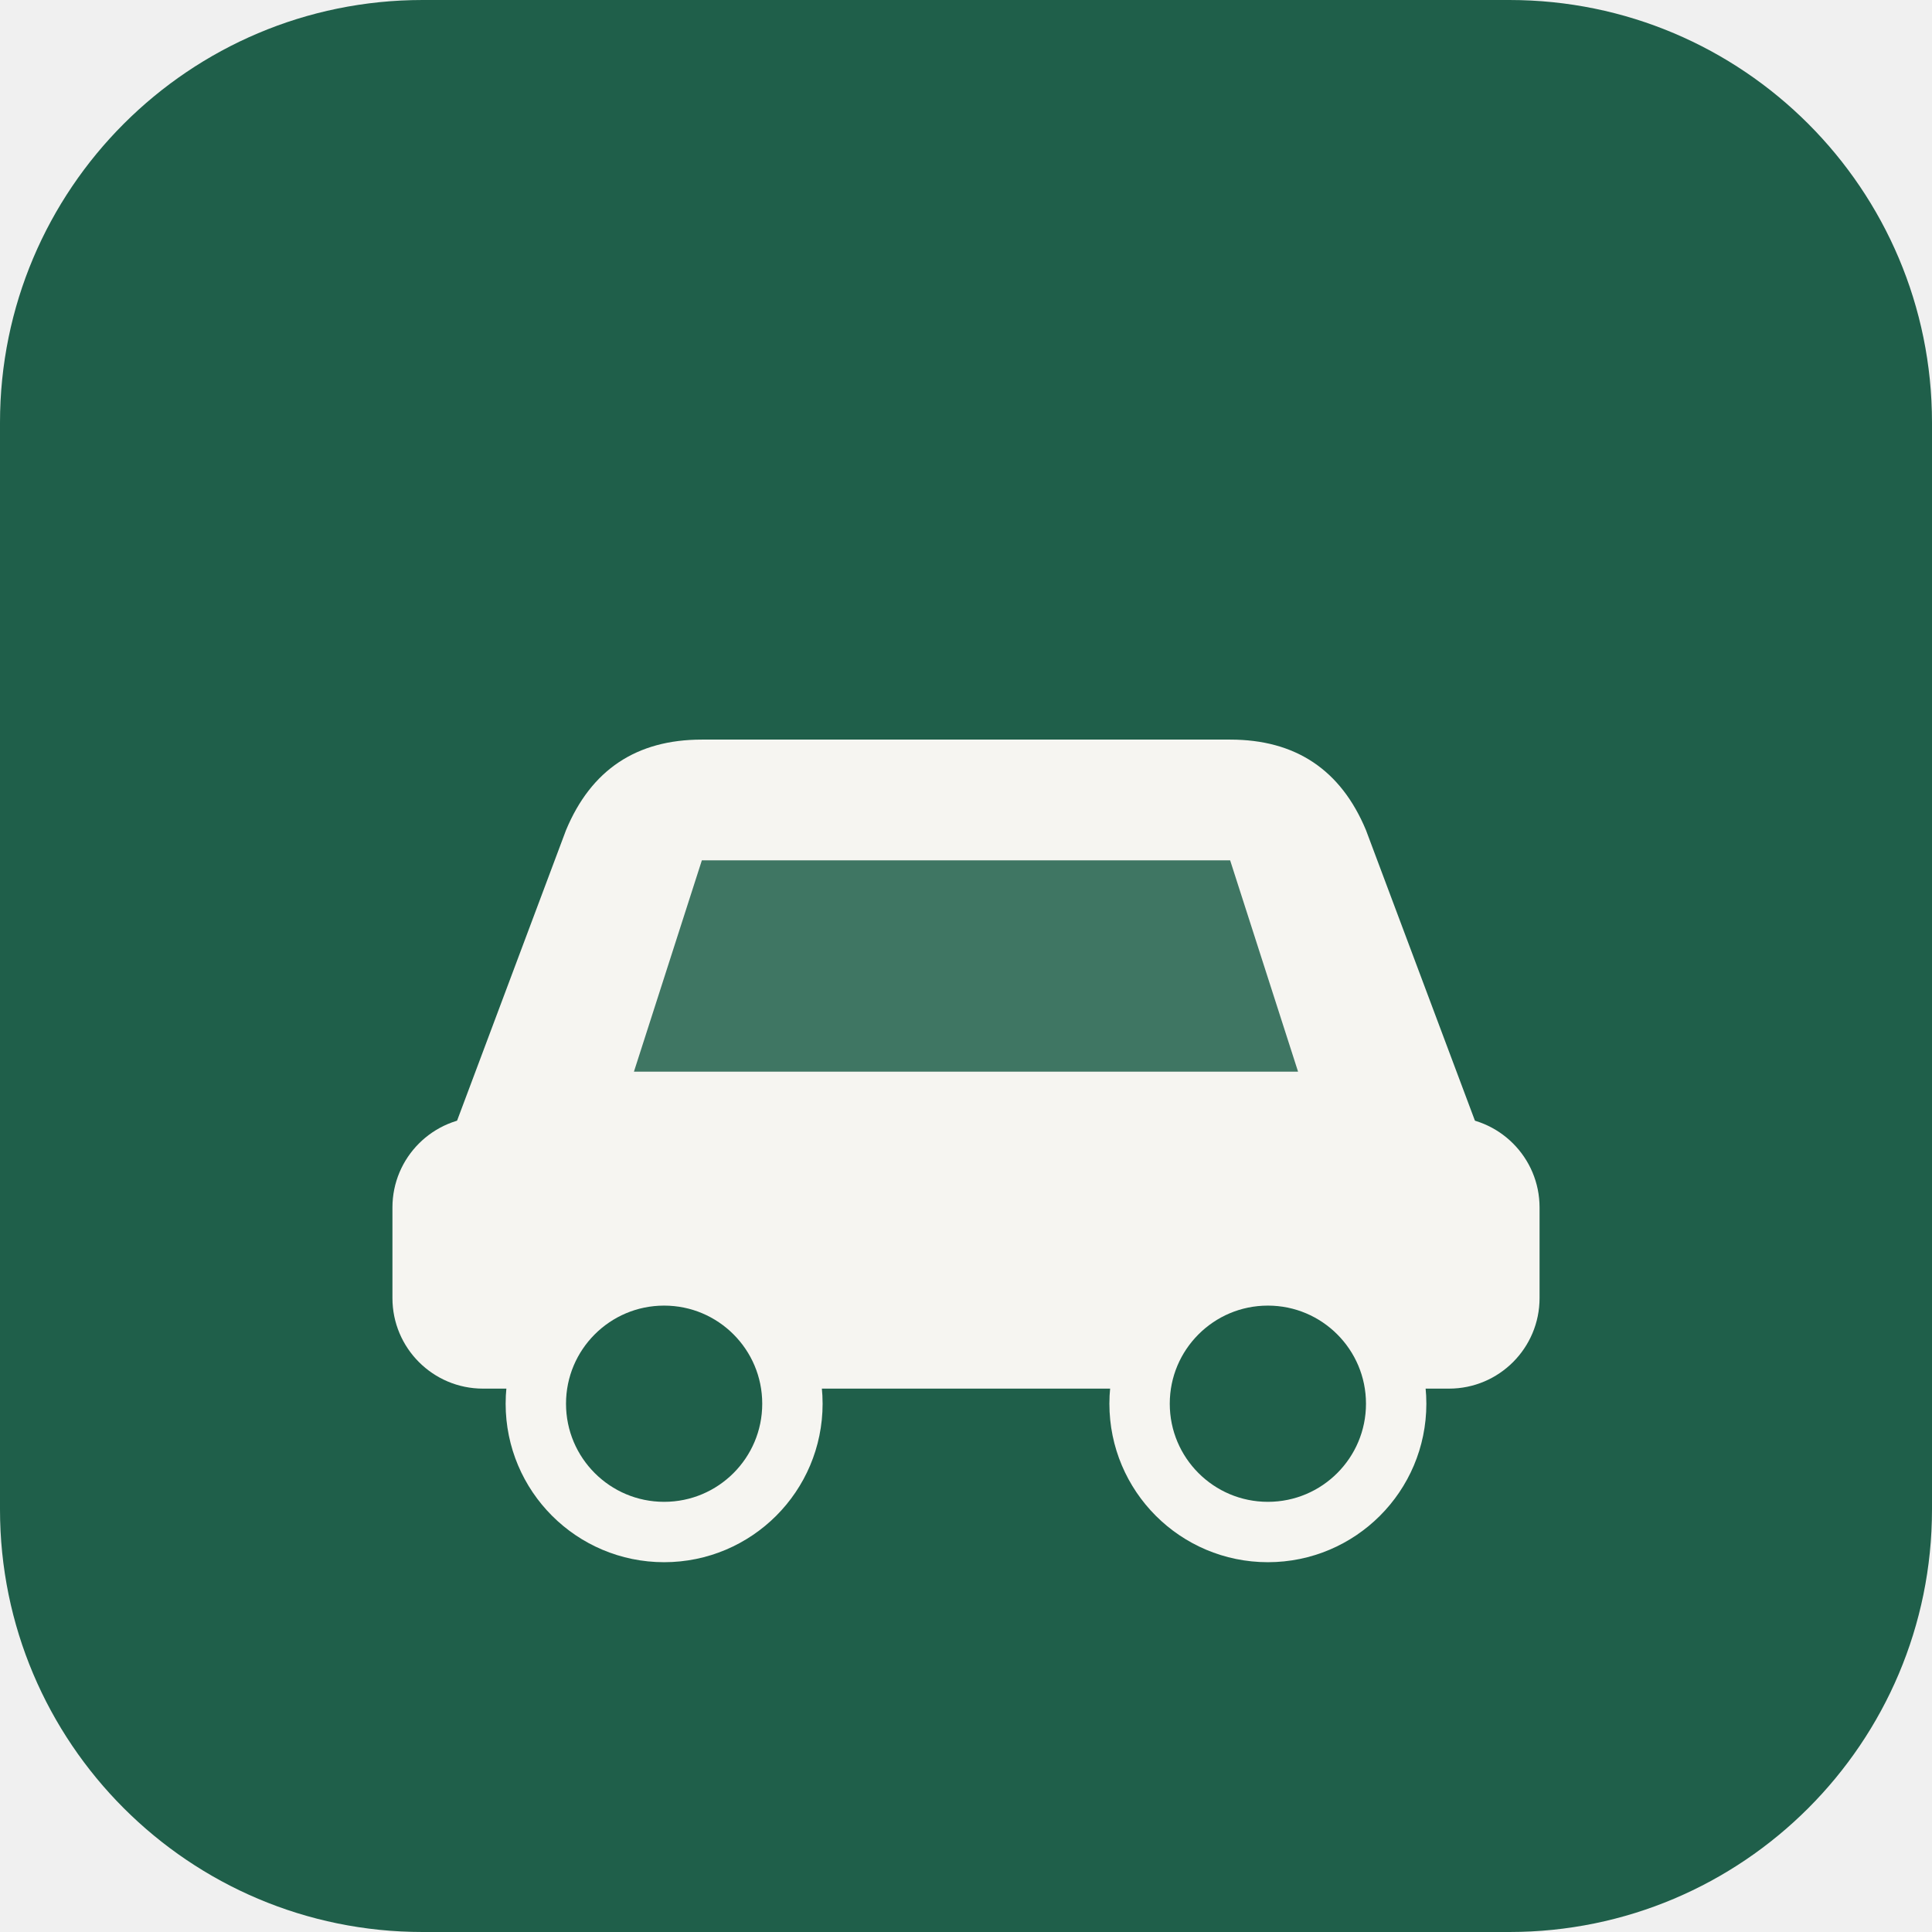
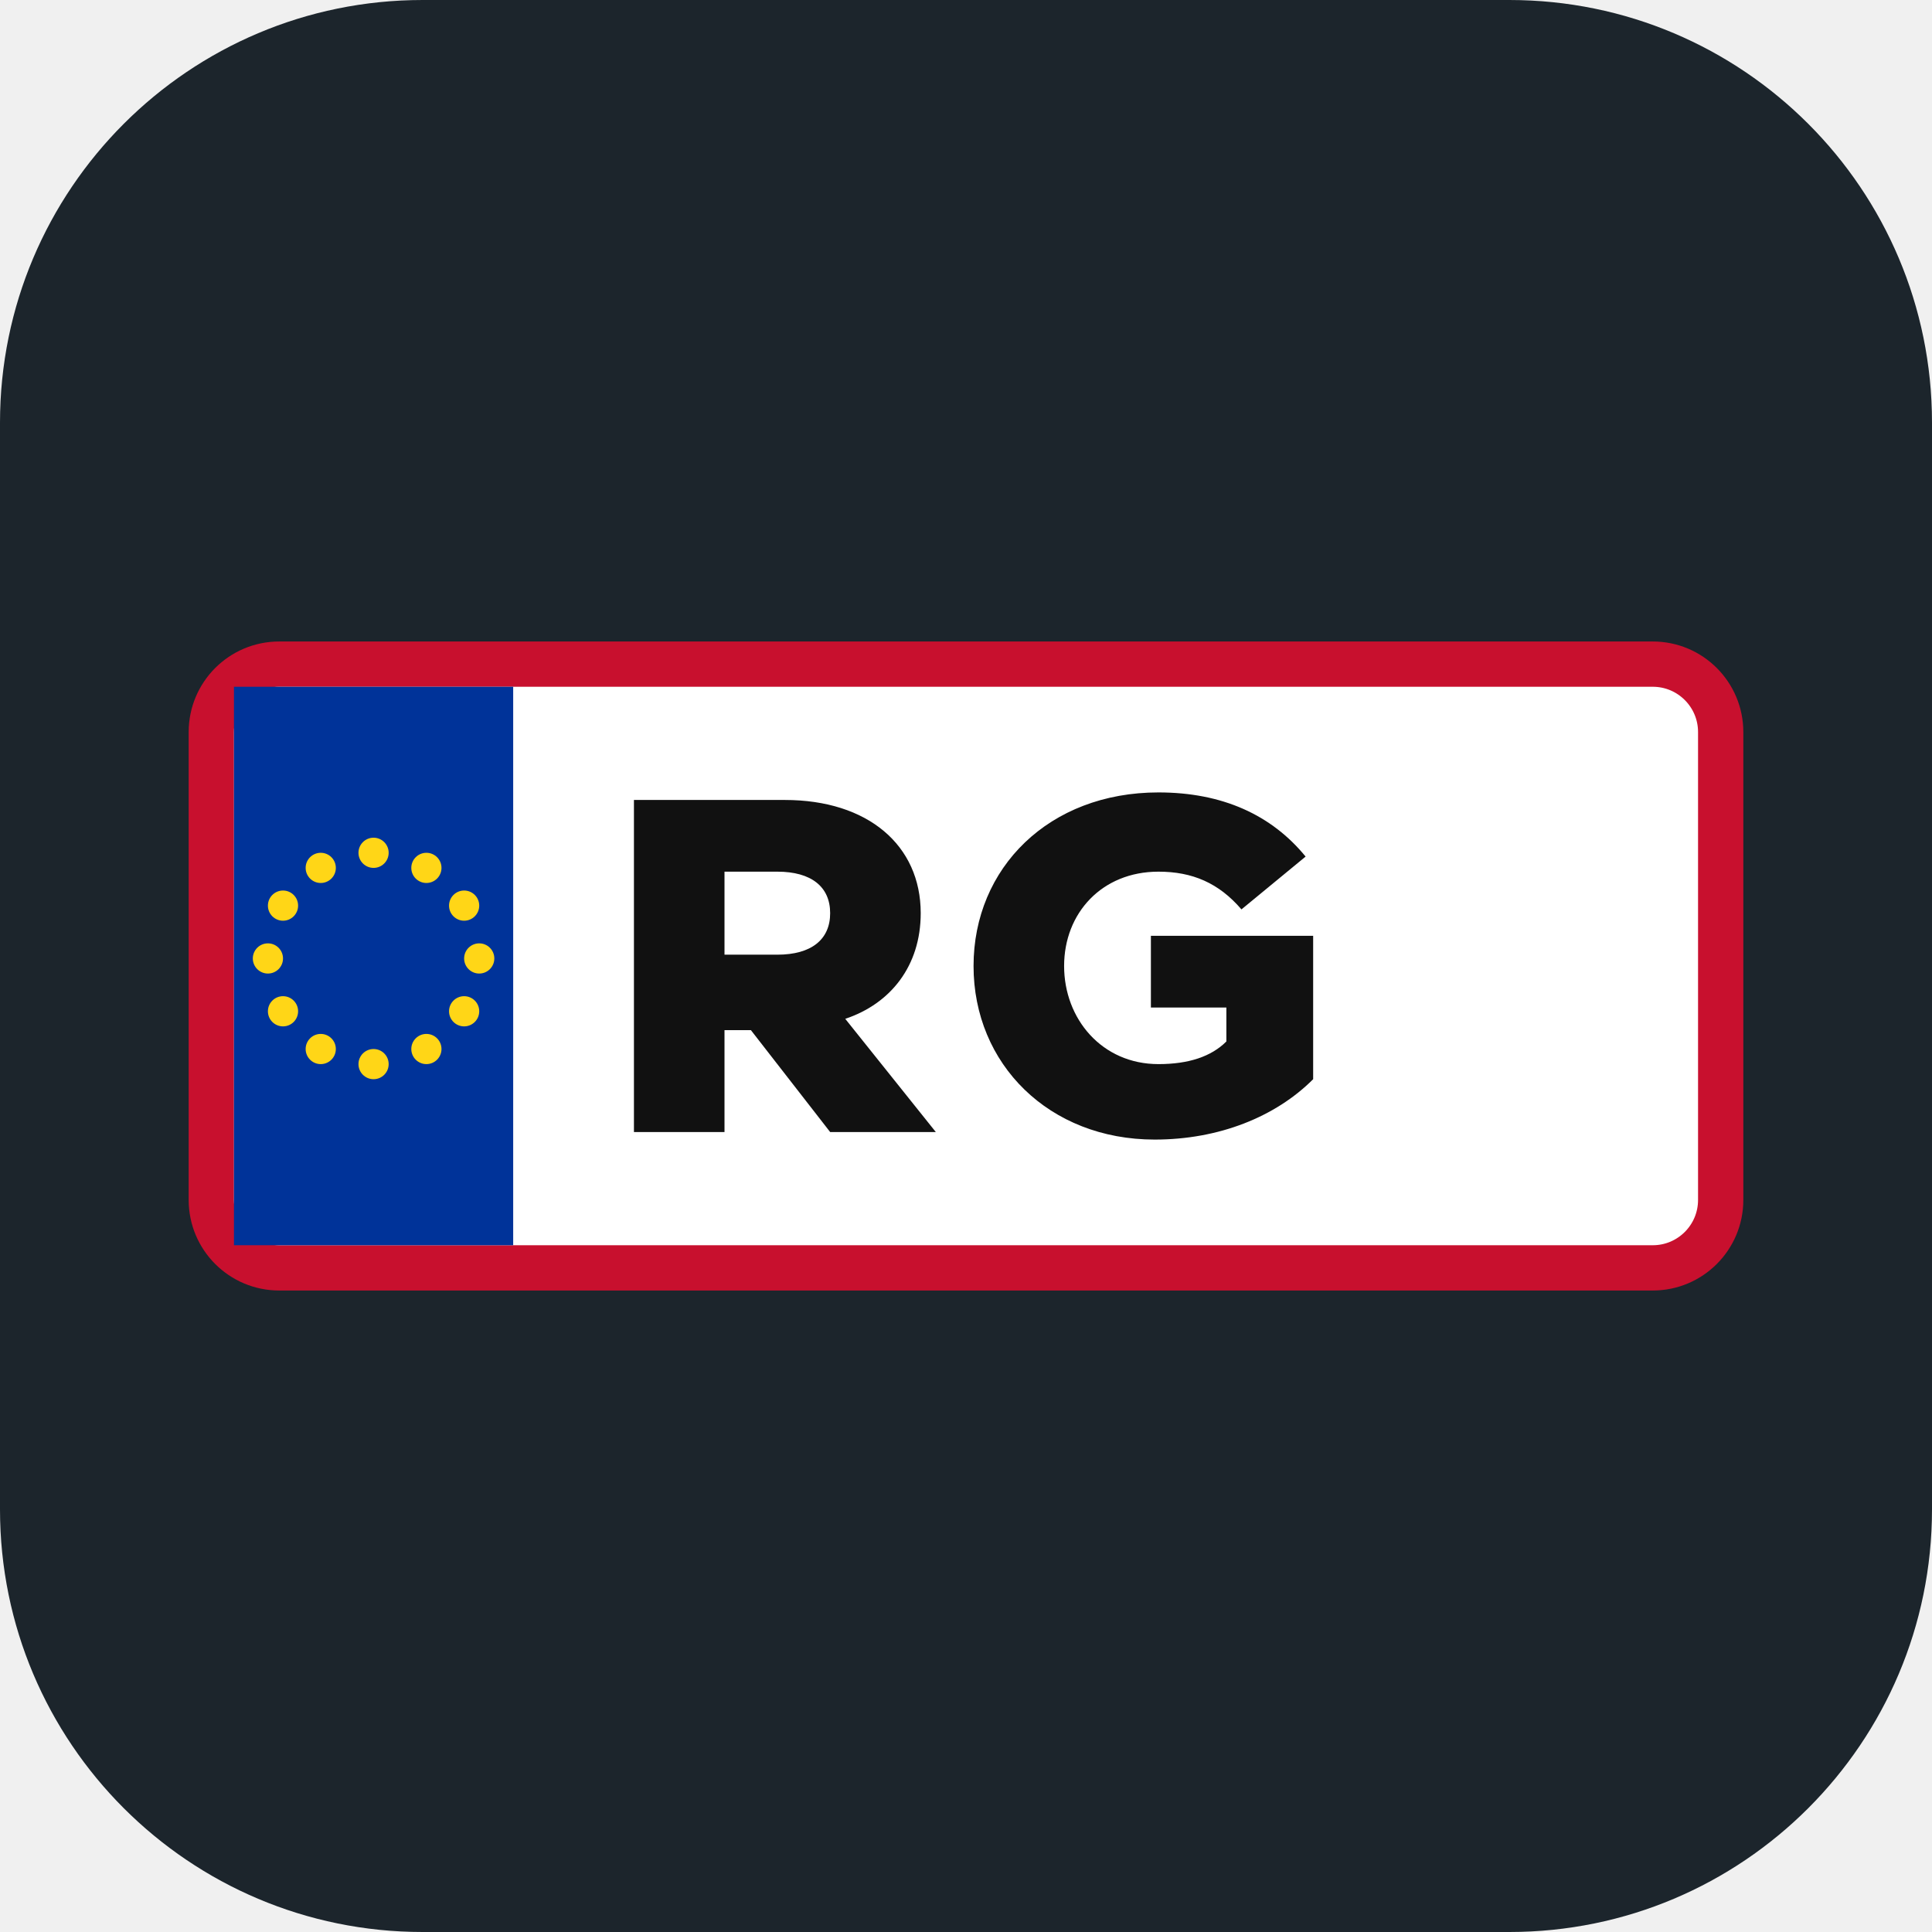
<svg xmlns="http://www.w3.org/2000/svg" viewBox="0 0 512 512">
-   <rect width="512" height="512" rx="112" fill="#1f5f4a" />
-   <path d="M120 300 L150 220 Q160 196 186 196 L326 196 Q352 196 362 220 L392 300 Z" fill="#f6f5f1" />
-   <rect x="104" y="296" width="304" height="72" rx="24" fill="#f6f5f1" />
-   <circle cx="176" cy="372" r="34" fill="#1f5f4a" stroke="#f6f5f1" stroke-width="16" />
-   <circle cx="336" cy="372" r="34" fill="#1f5f4a" stroke="#f6f5f1" stroke-width="16" />
-   <path d="M186 228 L326 228 L344 284 L168 284 Z" fill="#1f5f4a" opacity="0.85" />
+   <rect width="512" height="512" rx="112" fill="#1c252c" />
+   <rect x="56" y="176" width="400" height="160" rx="18" fill="#ffffff" stroke="#c8102e" stroke-width="12" />
+   <path d="M62 182h74v148H62z" fill="#003399" />
+   <g fill="#ffd617">
+     <circle cx="99" cy="226" r="4" />
+     <circle cx="113" cy="230" r="4" />
+     <circle cx="123" cy="240" r="4" />
+     <circle cx="127" cy="254" r="4" />
+     <circle cx="123" cy="268" r="4" />
+     <circle cx="113" cy="278" r="4" />
+     <circle cx="99" cy="282" r="4" />
+     <circle cx="85" cy="278" r="4" />
+     <circle cx="75" cy="268" r="4" />
+     <circle cx="71" cy="254" r="4" />
+     <circle cx="75" cy="240" r="4" />
+     <circle cx="85" cy="230" r="4" />
+   </g>
+   <path d="M168 300V212h40c22 0 36 12 36 30 0 14-8 24-20 28l24 30h-28l-21-27h-7v27zm24-47h14c9 0 14-4 14-11s-5-11-14-11h-14zM306 302c-28 0-48-20-48-46s20-46 49-46c17 0 30 6 39 17l-17 14c-6-7-13-10-22-10-15 0-25 11-25 25s10 26 25 26c8 0 14-2 18-6v-9h-20v-19h43v38c-10 10-25 16-42 16z" fill="#111" />
</svg>
